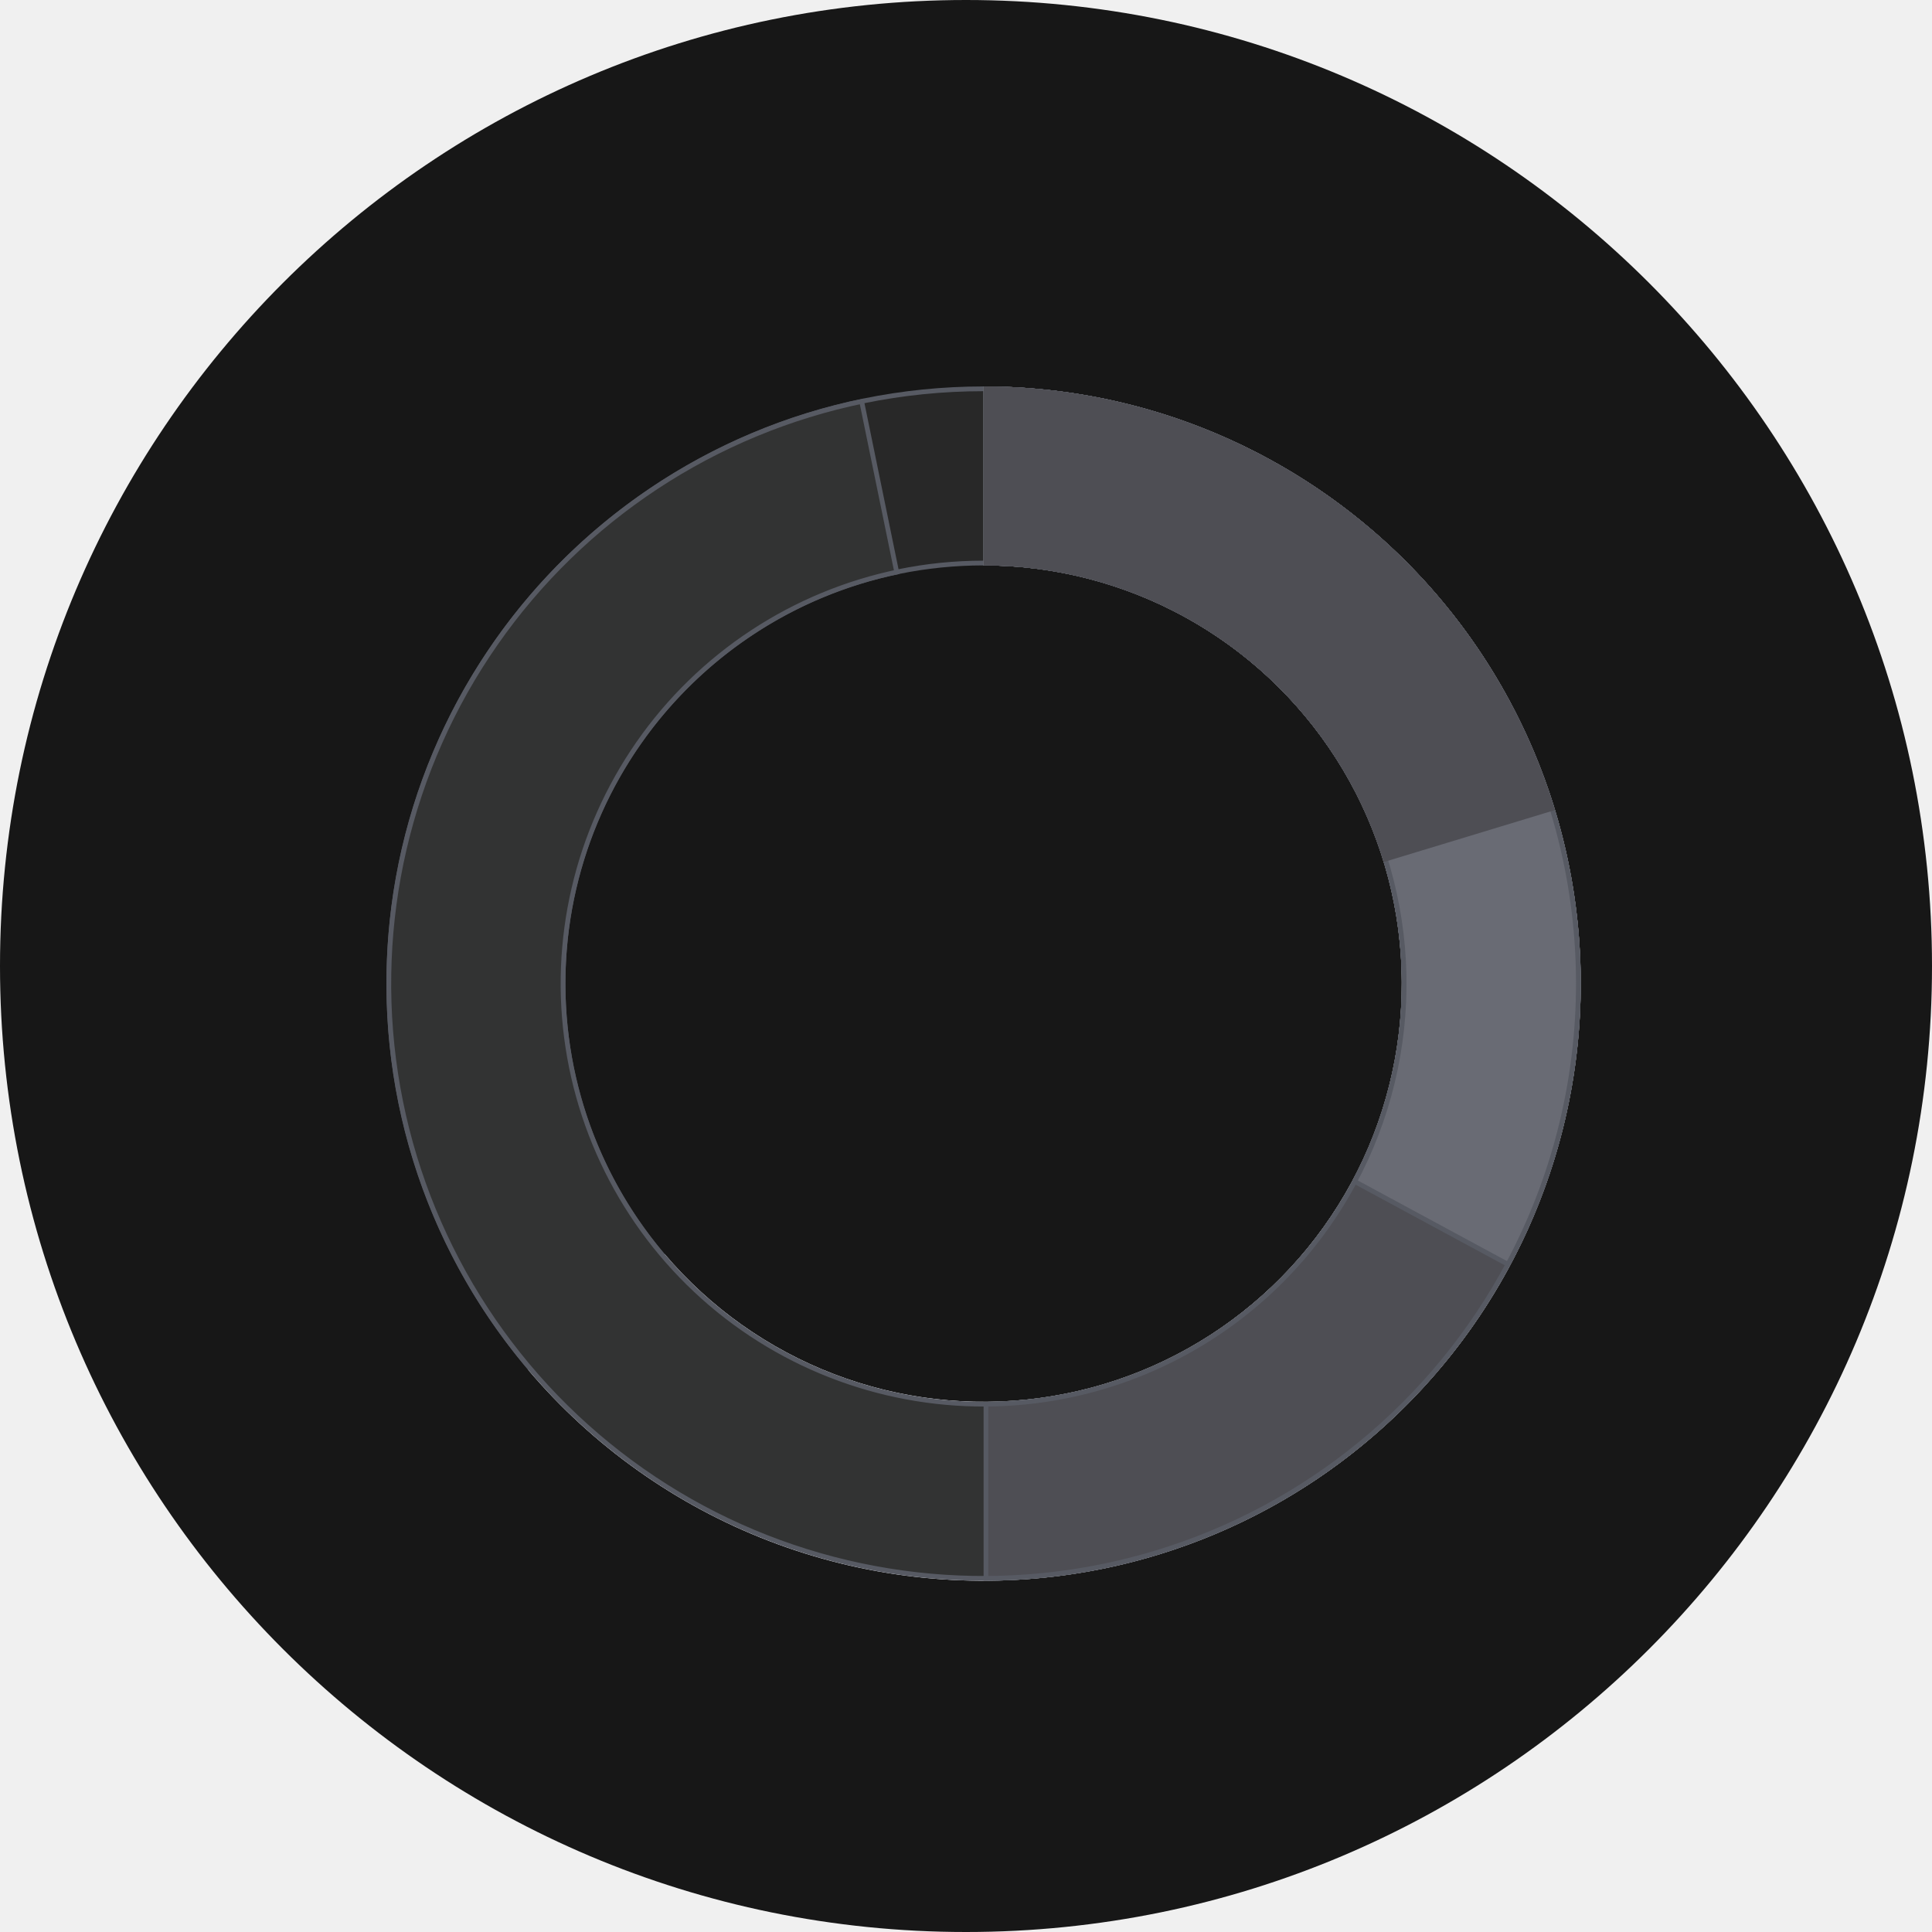
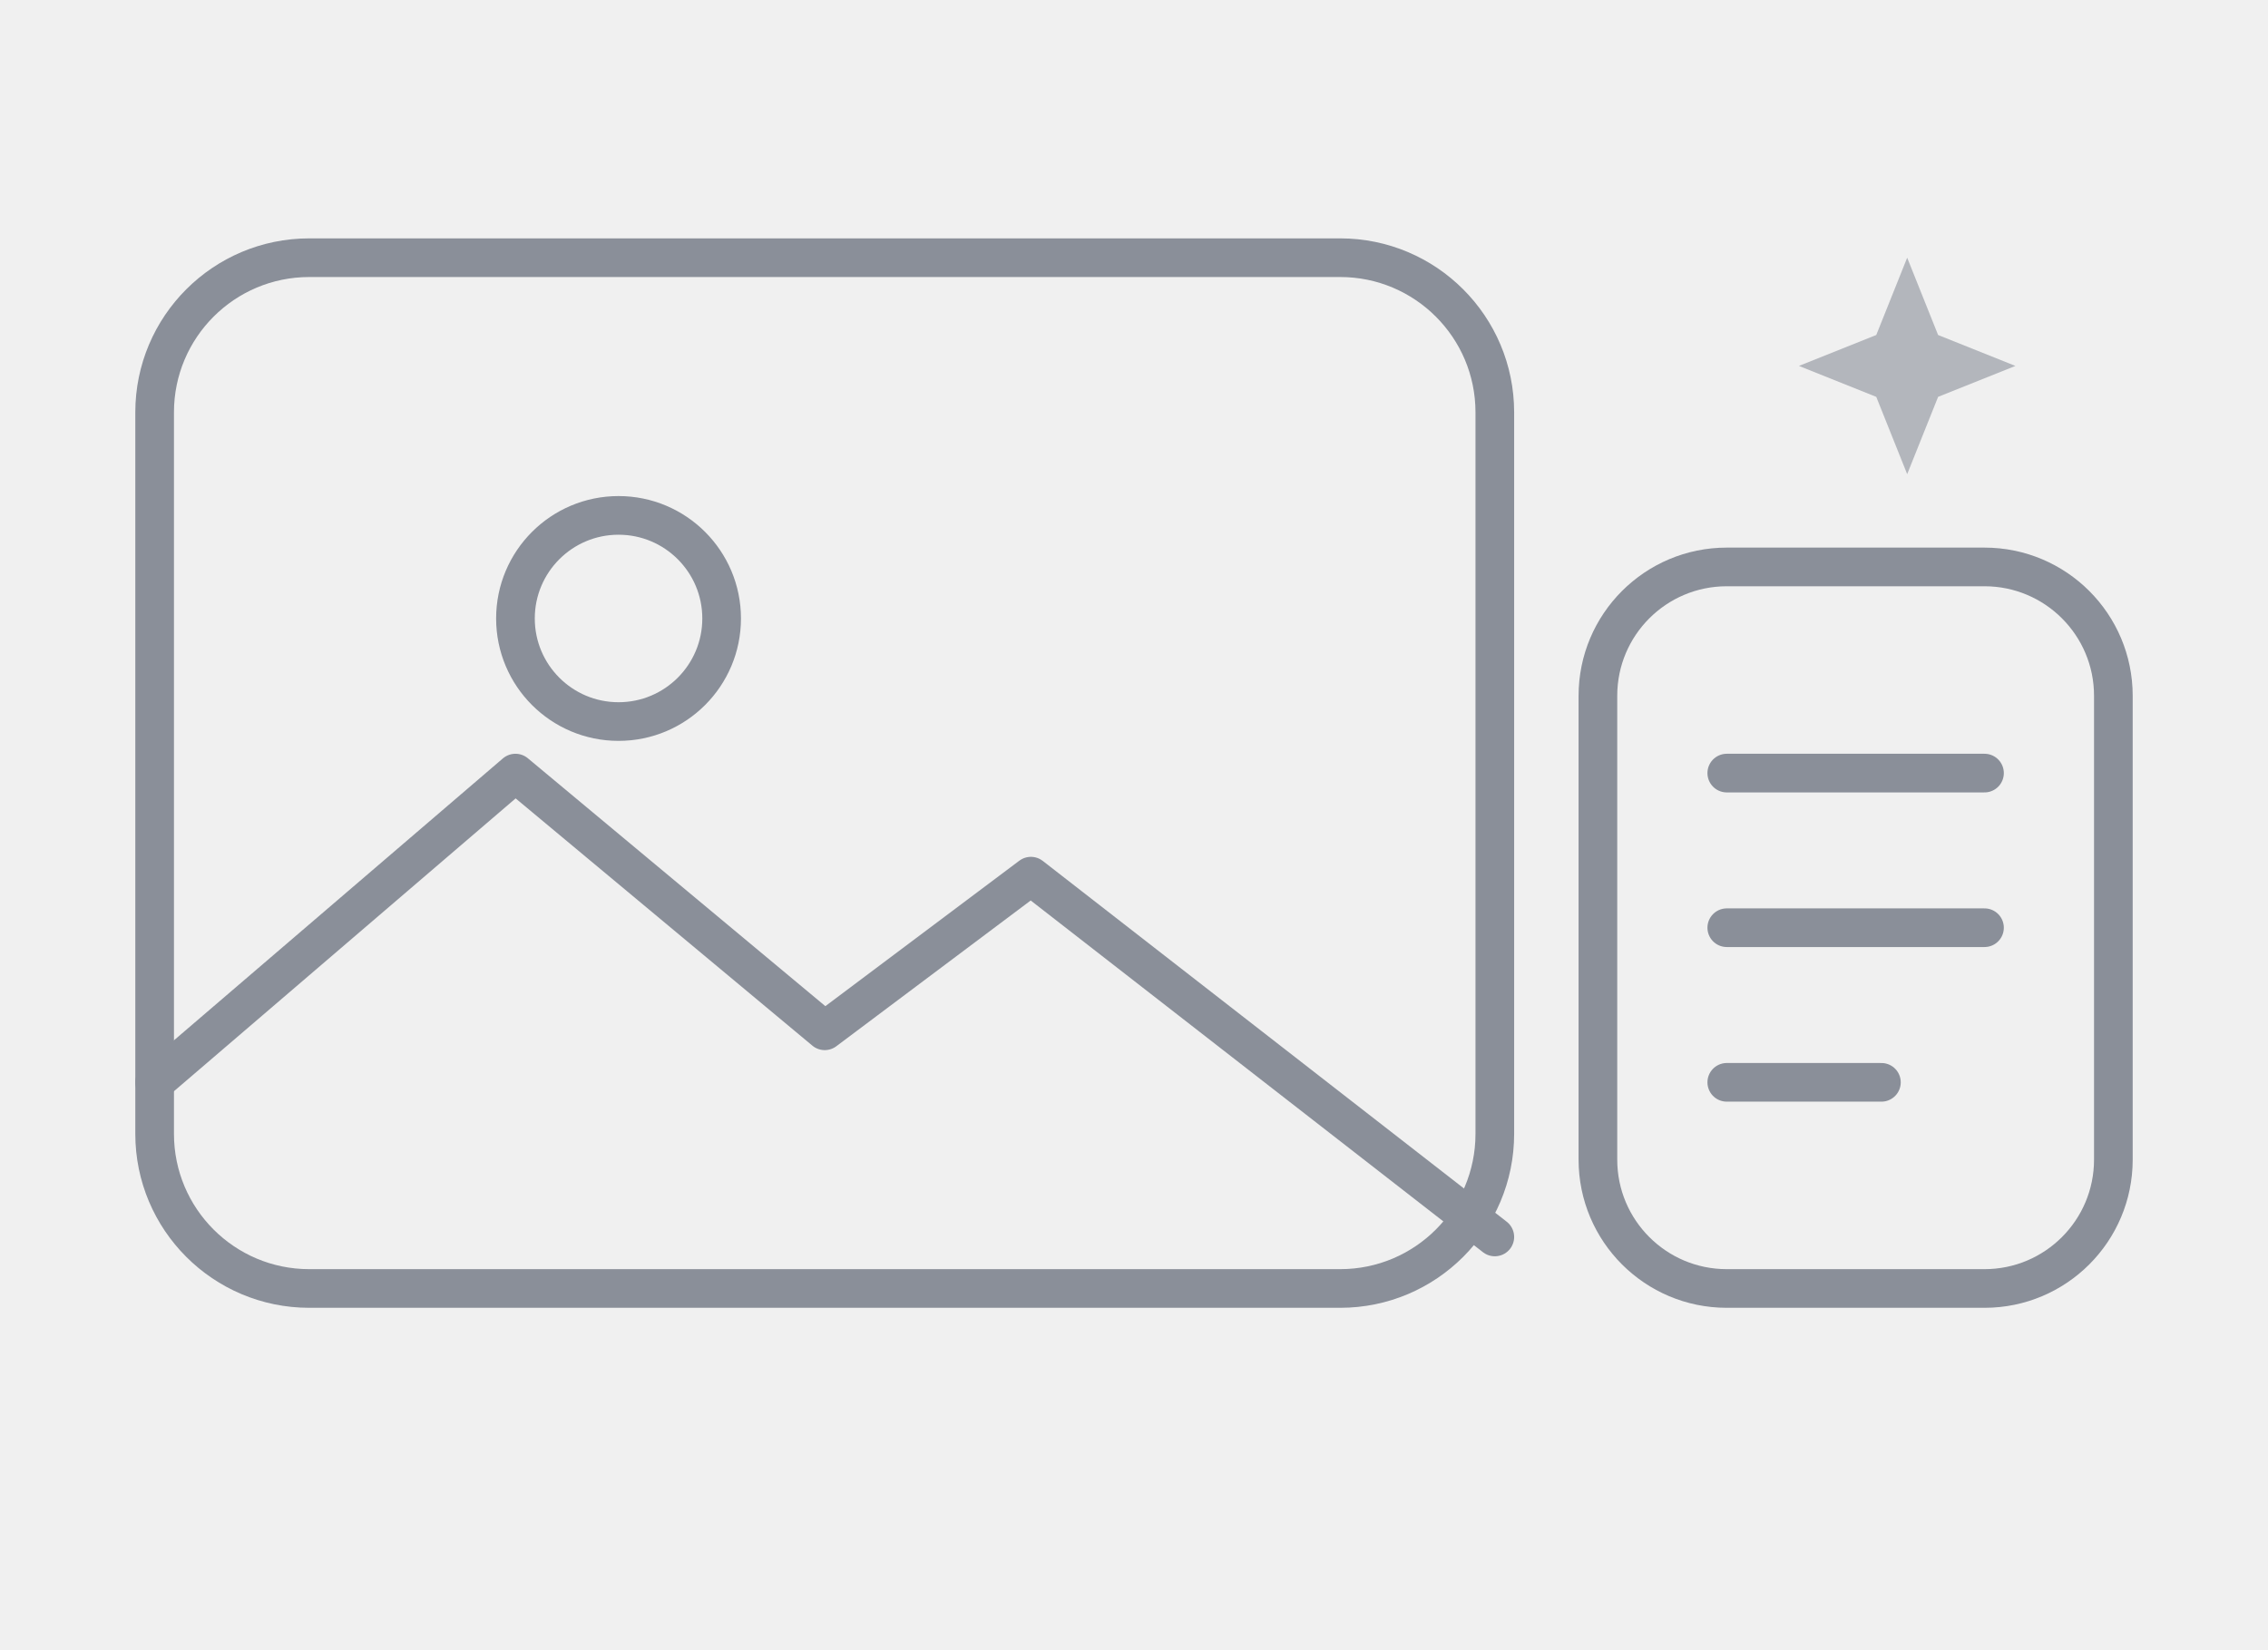
- <svg xmlns="http://www.w3.org/2000/svg" width="98" height="98" viewBox="0 0 98 98" fill="none">
-   <circle cx="49" cy="49" r="49" fill="#171717" />
-   <mask id="path-2-inside-1_6575_126756" fill="white">
-     <path d="M80.183 49.892C80.183 66.622 66.622 80.183 49.892 80.183C33.163 80.183 19.602 66.622 19.602 49.892C19.602 33.163 33.163 19.602 49.892 19.602C66.622 19.602 80.183 33.163 80.183 49.892ZM28.68 49.892C28.68 61.608 38.177 71.105 49.892 71.105C61.608 71.105 71.105 61.608 71.105 49.892C71.105 38.177 61.608 28.68 49.892 28.68C38.177 28.68 28.68 38.177 28.68 49.892Z" />
-   </mask>
-   <path d="M80.183 49.892C80.183 66.622 66.622 80.183 49.892 80.183C33.163 80.183 19.602 66.622 19.602 49.892C19.602 33.163 33.163 19.602 49.892 19.602C66.622 19.602 80.183 33.163 80.183 49.892ZM28.68 49.892C28.68 61.608 38.177 71.105 49.892 71.105C61.608 71.105 71.105 61.608 71.105 49.892C71.105 38.177 61.608 28.68 49.892 28.68C38.177 28.68 28.68 38.177 28.68 49.892Z" fill="#282828" stroke="#575A63" stroke-width="0.482" mask="url(#path-2-inside-1_6575_126756)" />
-   <mask id="path-3-inside-2_6575_126756" fill="white">
-     <path d="M49.892 19.602C54.979 19.602 59.983 20.882 64.444 23.326C68.905 25.77 72.679 29.297 75.418 33.583C78.156 37.869 79.772 42.776 80.115 47.851C80.457 52.926 79.517 58.005 77.379 62.621C75.242 67.236 71.977 71.239 67.885 74.261C63.793 77.282 59.006 79.224 53.966 79.908C48.926 80.592 43.795 79.996 39.045 78.175C34.296 76.353 30.082 73.365 26.792 69.486L33.716 63.614C36.02 66.33 38.971 68.422 42.297 69.698C45.622 70.973 49.216 71.391 52.745 70.912C56.275 70.433 59.627 69.073 62.492 66.957C65.358 64.841 67.644 62.038 69.141 58.806C70.638 55.574 71.296 52.017 71.056 48.463C70.816 44.909 69.685 41.473 67.767 38.471C65.85 35.47 63.207 33 60.083 31.288C56.959 29.577 53.454 28.68 49.892 28.68L49.892 19.602Z" />
-   </mask>
-   <path d="M49.892 19.602C54.979 19.602 59.983 20.882 64.444 23.326C68.905 25.77 72.679 29.297 75.418 33.583C78.156 37.869 79.772 42.776 80.115 47.851C80.457 52.926 79.517 58.005 77.379 62.621C75.242 67.236 71.977 71.239 67.885 74.261C63.793 77.282 59.006 79.224 53.966 79.908C48.926 80.592 43.795 79.996 39.045 78.175C34.296 76.353 30.082 73.365 26.792 69.486L33.716 63.614C36.02 66.33 38.971 68.422 42.297 69.698C45.622 70.973 49.216 71.391 52.745 70.912C56.275 70.433 59.627 69.073 62.492 66.957C65.358 64.841 67.644 62.038 69.141 58.806C70.638 55.574 71.296 52.017 71.056 48.463C70.816 44.909 69.685 41.473 67.767 38.471C65.85 35.47 63.207 33 60.083 31.288C56.959 29.577 53.454 28.68 49.892 28.68L49.892 19.602Z" fill="#ACB5BD" stroke="#F8F9FA" stroke-width="0.482" mask="url(#path-3-inside-2_6575_126756)" />
-   <mask id="path-4-inside-3_6575_126756" fill="white">
-     <path d="M49.892 19.602C57.661 19.602 65.132 22.586 70.763 27.938C76.393 33.291 79.752 40.602 80.145 48.36C80.538 56.118 77.935 63.731 72.874 69.625C67.814 75.519 60.682 79.243 52.954 80.028C45.225 80.813 37.49 78.599 31.348 73.843C25.206 69.087 21.125 62.153 19.95 54.474C18.775 46.795 20.595 38.958 25.034 32.583C29.473 26.208 36.192 21.782 43.802 20.22L45.627 29.114C40.298 30.207 35.593 33.307 32.485 37.771C29.376 42.236 28.102 47.724 28.924 53.101C29.747 58.478 32.605 63.334 36.906 66.665C41.207 69.995 46.624 71.546 52.036 70.996C57.448 70.446 62.442 67.838 65.986 63.711C69.53 59.583 71.353 54.252 71.077 48.819C70.802 43.386 68.45 38.267 64.507 34.519C60.565 30.77 55.333 28.68 49.892 28.68L49.892 19.602Z" />
-   </mask>
-   <path d="M49.892 19.602C57.661 19.602 65.132 22.586 70.763 27.938C76.393 33.291 79.752 40.602 80.145 48.36C80.538 56.118 77.935 63.731 72.874 69.625C67.814 75.519 60.682 79.243 52.954 80.028C45.225 80.813 37.49 78.599 31.348 73.843C25.206 69.087 21.125 62.153 19.95 54.474C18.775 46.795 20.595 38.958 25.034 32.583C29.473 26.208 36.192 21.782 43.802 20.22L45.627 29.114C40.298 30.207 35.593 33.307 32.485 37.771C29.376 42.236 28.102 47.724 28.924 53.101C29.747 58.478 32.605 63.334 36.906 66.665C41.207 69.995 46.624 71.546 52.036 70.996C57.448 70.446 62.442 67.838 65.986 63.711C69.53 59.583 71.353 54.252 71.077 48.819C70.802 43.386 68.45 38.267 64.507 34.519C60.565 30.77 55.333 28.68 49.892 28.68L49.892 19.602Z" fill="#323333" stroke="#575A63" stroke-width="0.482" mask="url(#path-4-inside-3_6575_126756)" />
-   <mask id="path-5-inside-4_6575_126756" fill="white">
-     <path d="M49.892 19.602C57.926 19.602 65.631 22.793 71.311 28.474C76.992 34.154 80.183 41.859 80.183 49.892C80.183 57.926 76.992 65.631 71.311 71.311C65.631 76.992 57.926 80.183 49.892 80.183L49.892 71.105C55.518 71.105 60.914 68.87 64.892 64.892C68.87 60.914 71.105 55.518 71.105 49.892C71.105 44.267 68.87 38.871 64.892 34.893C60.914 30.915 55.518 28.68 49.892 28.68L49.892 19.602Z" />
-   </mask>
-   <path d="M49.892 19.602C57.926 19.602 65.631 22.793 71.311 28.474C76.992 34.154 80.183 41.859 80.183 49.892C80.183 57.926 76.992 65.631 71.311 71.311C65.631 76.992 57.926 80.183 49.892 80.183L49.892 71.105C55.518 71.105 60.914 68.87 64.892 64.892C68.87 60.914 71.105 55.518 71.105 49.892C71.105 44.267 68.87 38.871 64.892 34.893C60.914 30.915 55.518 28.68 49.892 28.68L49.892 19.602Z" fill="#4E4E54" stroke="#575A63" stroke-width="0.482" mask="url(#path-5-inside-4_6575_126756)" />
-   <mask id="path-6-inside-5_6575_126756" fill="white">
-     <path d="M49.892 19.602C55.138 19.602 60.293 20.963 64.853 23.554C69.414 26.145 73.224 29.875 75.91 34.38C78.596 38.885 80.066 44.011 80.177 49.255C80.287 54.499 79.034 59.681 76.54 64.296L68.553 59.979C70.3 56.747 71.177 53.118 71.1 49.446C71.022 45.774 69.993 42.184 68.112 39.03C66.231 35.875 63.563 33.262 60.369 31.448C57.175 29.634 53.566 28.68 49.892 28.68L49.892 19.602Z" />
-   </mask>
-   <path d="M49.892 19.602C55.138 19.602 60.293 20.963 64.853 23.554C69.414 26.145 73.224 29.875 75.91 34.38C78.596 38.885 80.066 44.011 80.177 49.255C80.287 54.499 79.034 59.681 76.54 64.296L68.553 59.979C70.3 56.747 71.177 53.118 71.1 49.446C71.022 45.774 69.993 42.184 68.112 39.03C66.231 35.875 63.563 33.262 60.369 31.448C57.175 29.634 53.566 28.68 49.892 28.68L49.892 19.602Z" fill="#696B74" stroke="#575A63" stroke-width="0.482" mask="url(#path-6-inside-5_6575_126756)" />
-   <path d="M50.011 19.722C56.44 19.748 62.693 21.827 67.859 25.657C73.025 29.486 76.831 34.866 78.724 41.01L70.267 43.578C68.925 39.248 66.239 35.457 62.596 32.756C58.953 30.055 54.544 28.586 50.011 28.56V19.722Z" fill="#4E4E54" stroke="#4E4E54" stroke-width="0.241" />
+ <svg xmlns="http://www.w3.org/2000/svg" viewBox="0 0 88 64" fill="none">
+   <rect x="6" y="10" width="52" height="40" rx="6" stroke="#8A8F99" stroke-width="1.5" />
+   <path d="M6 42l14-12 12 10 8-6 18 14" stroke="#8A8F99" stroke-width="1.5" stroke-linecap="round" stroke-linejoin="round" />
+   <circle cx="24" cy="24" r="4" stroke="#8A8F99" stroke-width="1.5" />
+   <rect x="62" y="22" width="20" height="28" rx="5" stroke="#8A8F99" stroke-width="1.5" />
+   <path d="M67 30h10M67 36h10M67 42h6" stroke="#8A8F99" stroke-width="1.5" stroke-linecap="round" />
+   <path d="M74 10l1.2 3 3 1.2-3 1.2-1.2 3-1.2-3-3-1.2 3-1.2 1.2-3z" fill="#8A8F99" opacity="0.6" />
</svg>
